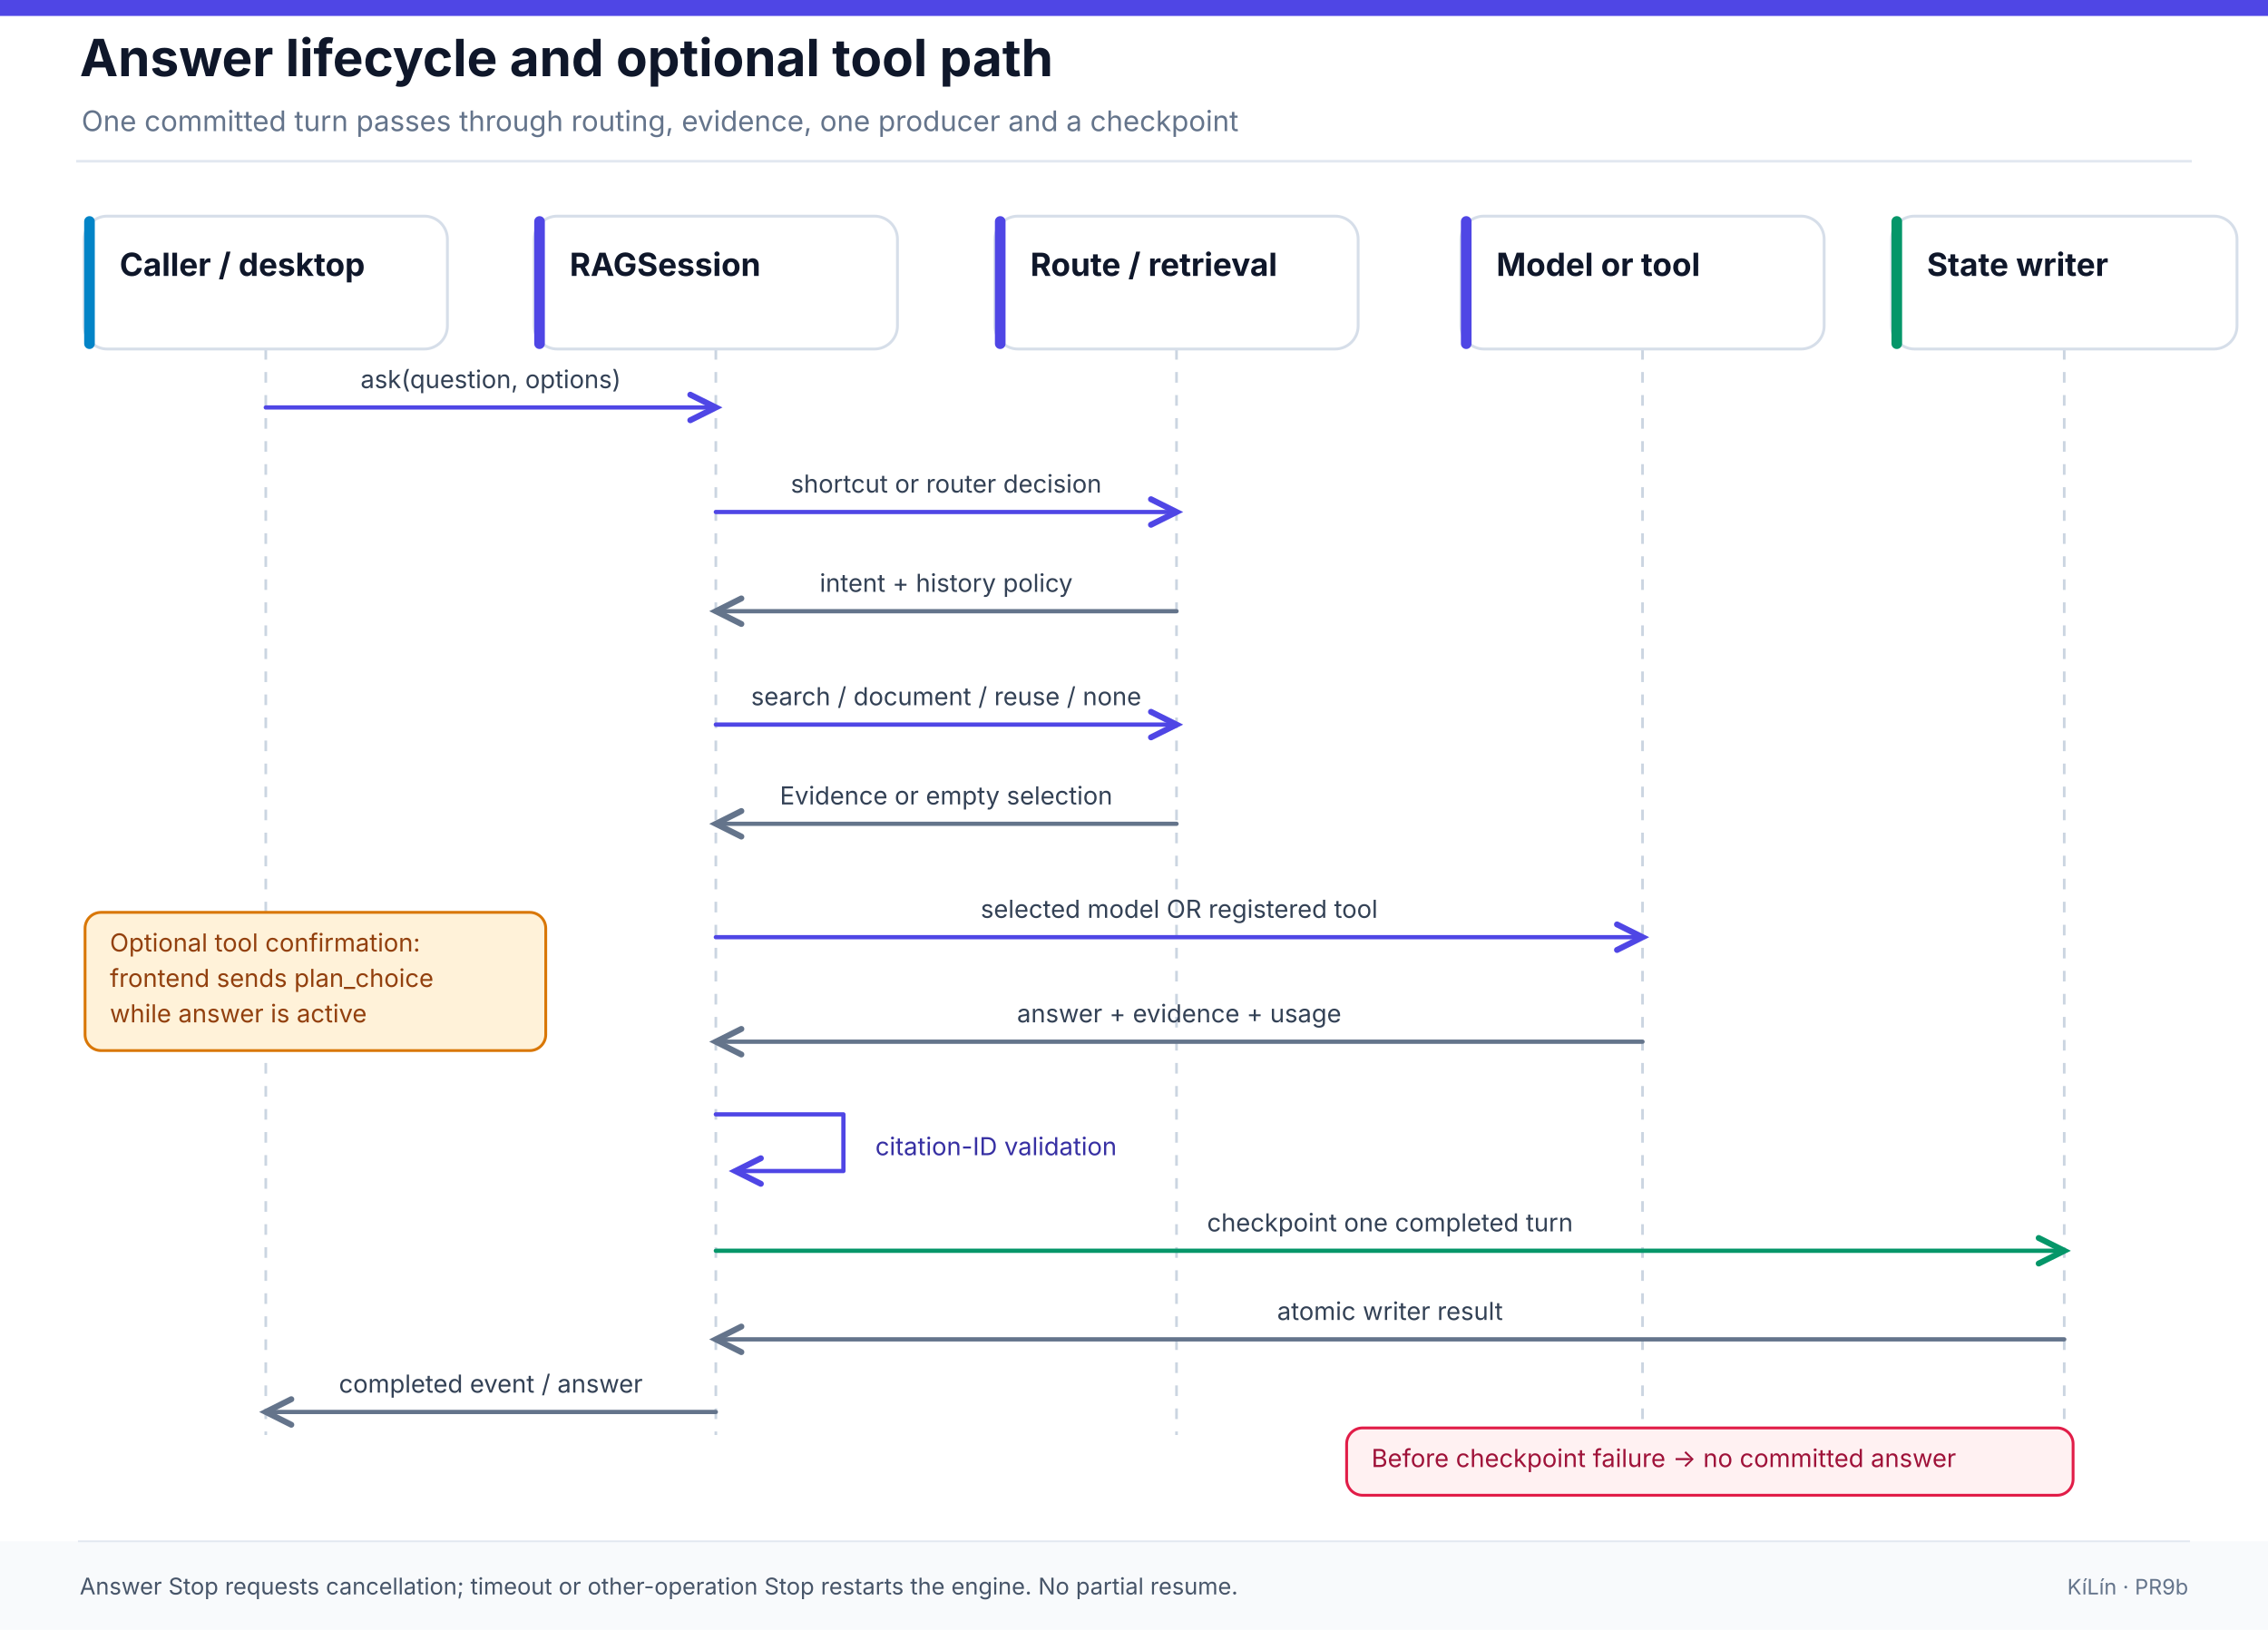
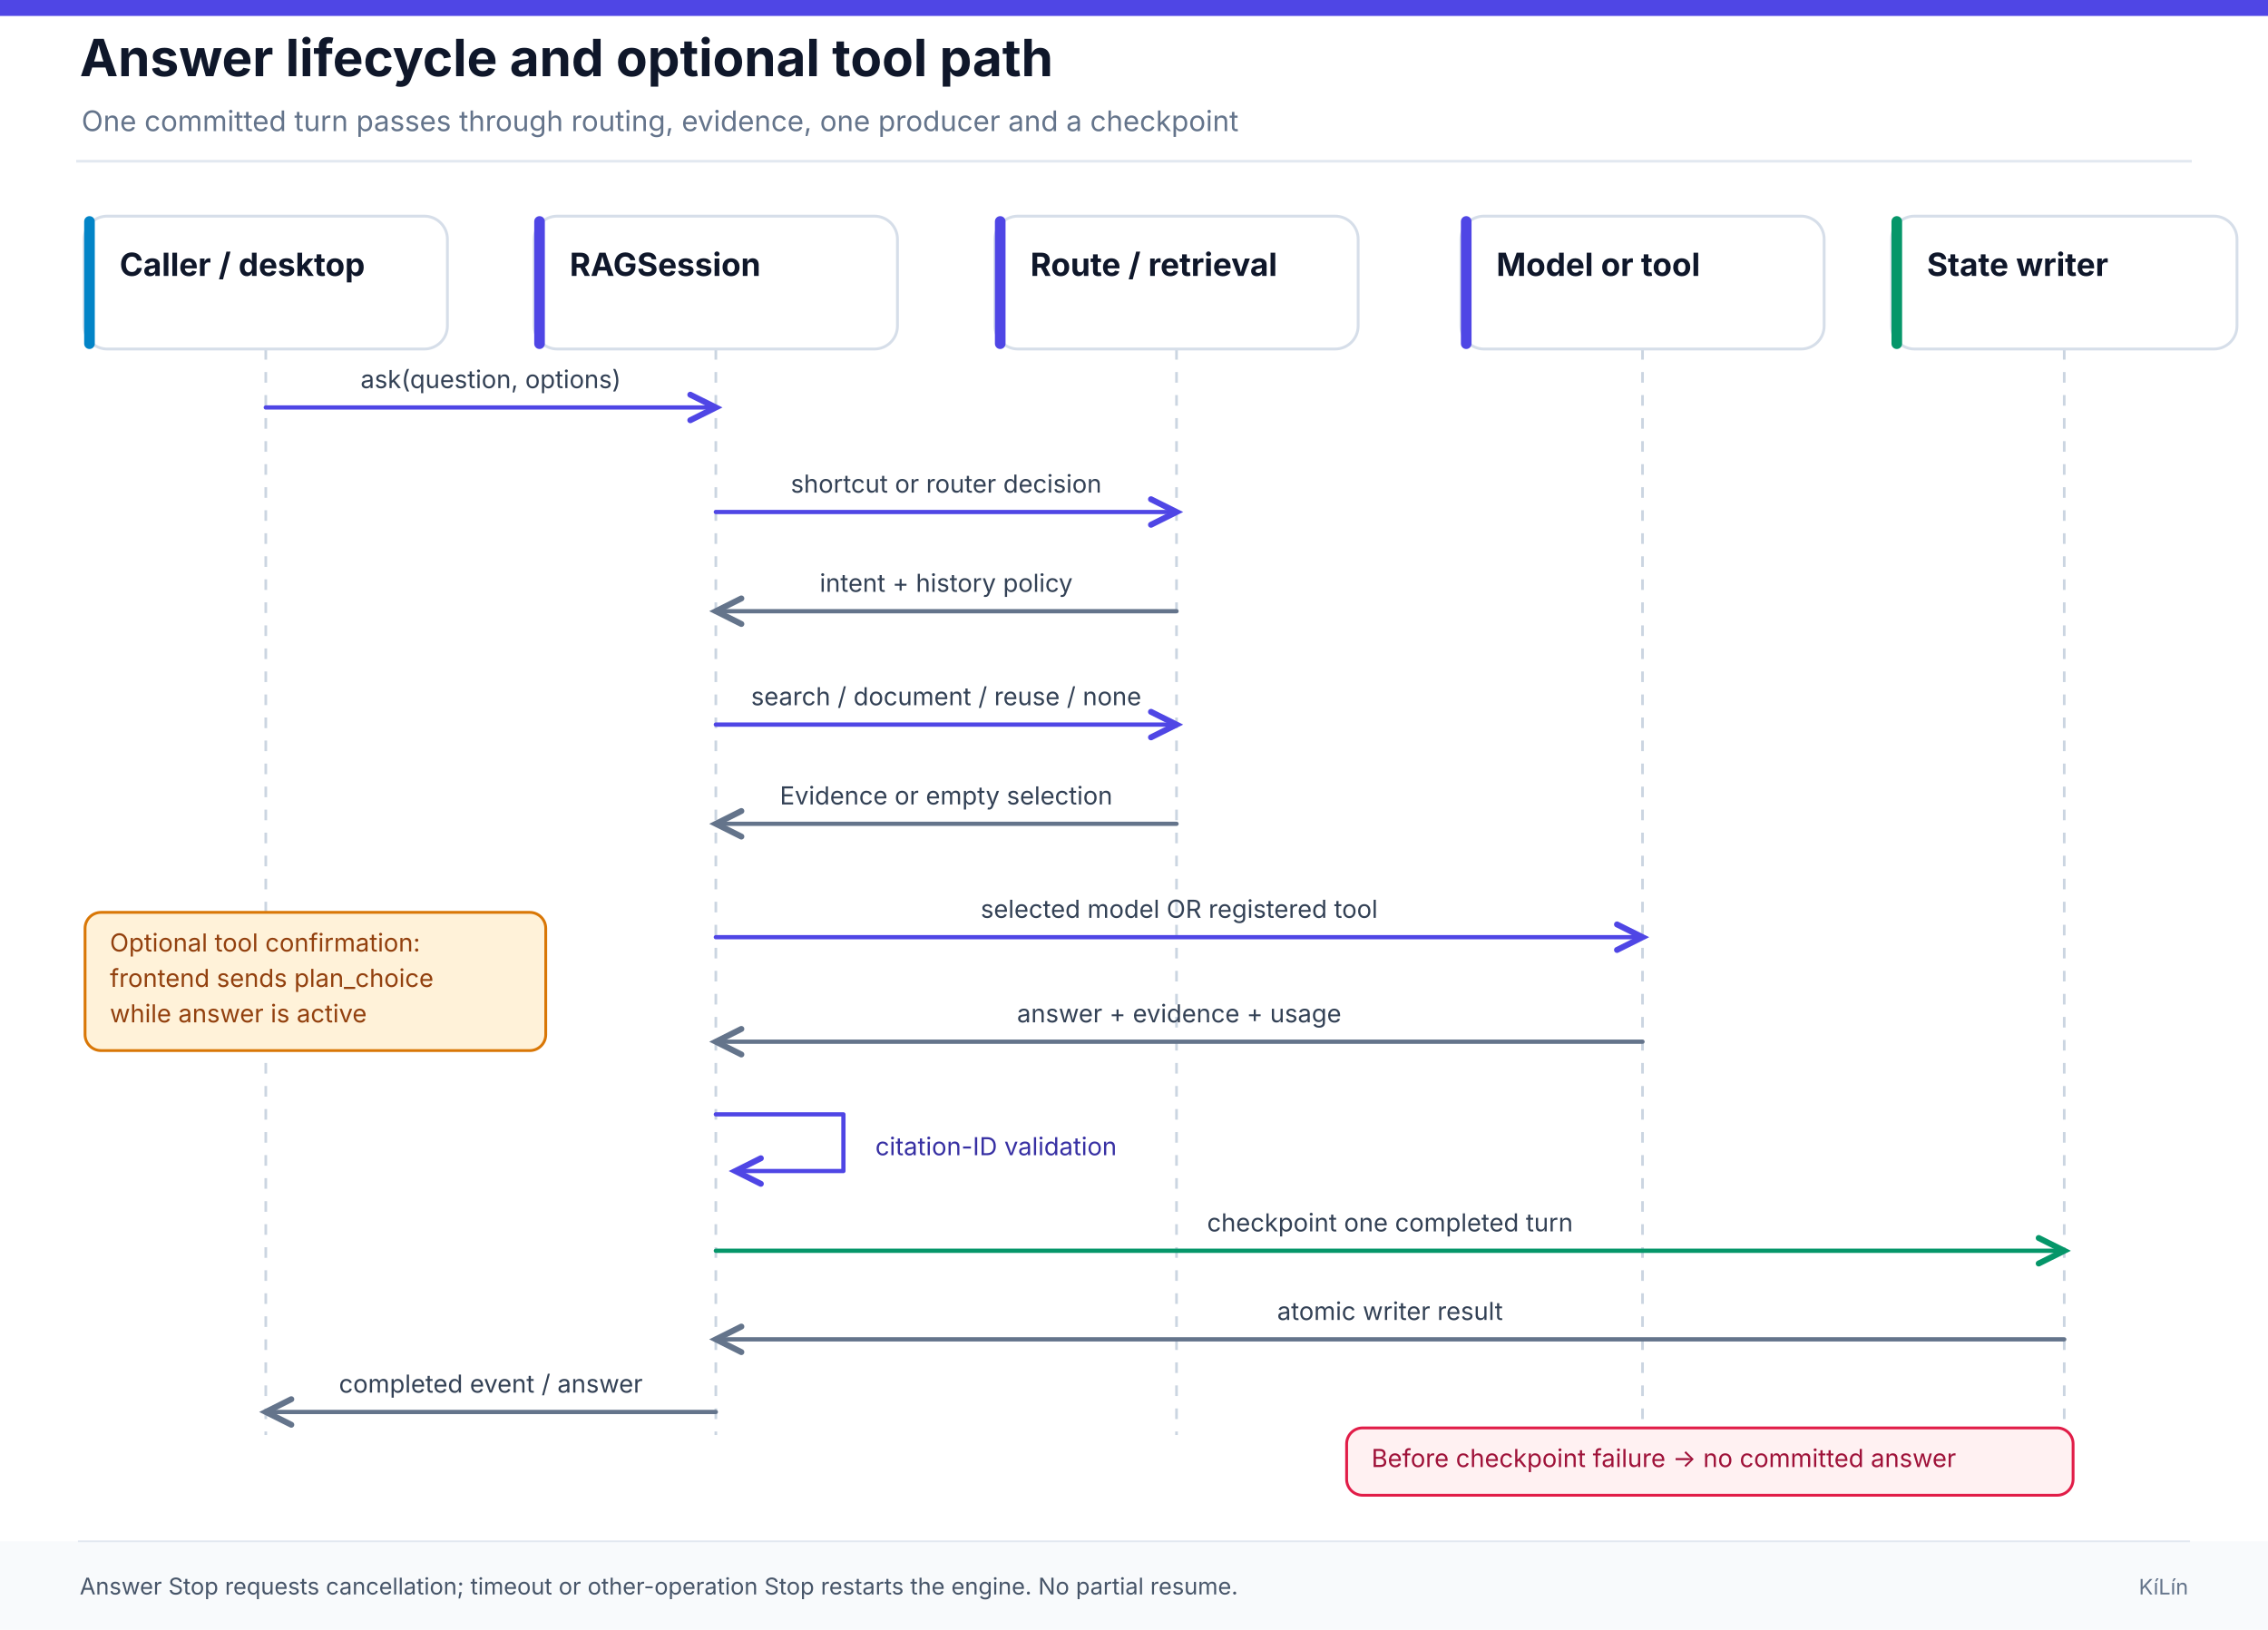
<svg xmlns="http://www.w3.org/2000/svg" width="1280" height="920" viewBox="0 0 1280 920" role="img" aria-labelledby="figure-title figure-description">
  <defs>
    <marker id="arrow-gray" markerWidth="9" markerHeight="9" refX="7" refY="4" orient="auto">
      <path d="M1,1 L7,4 L1,7" fill="none" stroke="#64748B" stroke-width="1.4" stroke-linecap="round" />
    </marker>
    <marker id="arrow-indigo" markerWidth="9" markerHeight="9" refX="7" refY="4" orient="auto">
      <path d="M1,1 L7,4 L1,7" fill="none" stroke="#4F46E5" stroke-width="1.4" stroke-linecap="round" />
    </marker>
    <marker id="arrow-green" markerWidth="9" markerHeight="9" refX="7" refY="4" orient="auto">
      <path d="M1,1 L7,4 L1,7" fill="none" stroke="#059669" stroke-width="1.4" stroke-linecap="round" />
    </marker>
    <marker id="arrow-amber" markerWidth="9" markerHeight="9" refX="7" refY="4" orient="auto">
      <path d="M1,1 L7,4 L1,7" fill="none" stroke="#D97706" stroke-width="1.4" stroke-linecap="round" />
    </marker>
    <marker id="arrow-rose" markerWidth="9" markerHeight="9" refX="7" refY="4" orient="auto">
      <path d="M1,1 L7,4 L1,7" fill="none" stroke="#E11D48" stroke-width="1.4" stroke-linecap="round" />
    </marker>
  </defs>
  <style>
  text { font-family: Inter, 'Avenir Next', 'Segoe UI', Arial, sans-serif; }
</style>
  <rect x="0" y="0" width="1280" height="920" fill="#FFFFFF" />
  <rect x="0" y="0" width="1280" height="9" fill="#4F46E5" />
  <text x="45" y="43" font-family="Inter, Arial, sans-serif" font-size="29" font-weight="750" fill="#0F172A">Answer lifecycle and optional tool path</text>
  <text x="46" y="74" font-family="Inter, Arial, sans-serif" font-size="16" fill="#64748B">One committed turn passes through routing, evidence, one producer and a checkpoint</text>
  <line x1="43" y1="91" x2="1237" y2="91" stroke="#E2E8F0" stroke-width="1.5" />
  <line x1="150" y1="197" x2="150" y2="810" stroke="#CBD5E1" stroke-width="1.5" stroke-dasharray="6 7" />
  <line x1="404" y1="197" x2="404" y2="810" stroke="#CBD5E1" stroke-width="1.5" stroke-dasharray="6 7" />
  <line x1="664" y1="197" x2="664" y2="810" stroke="#CBD5E1" stroke-width="1.5" stroke-dasharray="6 7" />
  <line x1="927" y1="197" x2="927" y2="810" stroke="#CBD5E1" stroke-width="1.5" stroke-dasharray="6 7" />
  <line x1="1165" y1="197" x2="1165" y2="810" stroke="#CBD5E1" stroke-width="1.5" stroke-dasharray="6 7" />
  <polyline id="seq-0" points="150,230 404,230" fill="none" stroke="#4F46E5" stroke-width="2.4" stroke-linecap="round" stroke-linejoin="round" marker-end="url(#arrow-indigo)" />
  <polyline id="seq-1" points="404,289 664,289" fill="none" stroke="#4F46E5" stroke-width="2.4" stroke-linecap="round" stroke-linejoin="round" marker-end="url(#arrow-indigo)" />
  <polyline id="seq-2" points="664,345 404,345" fill="none" stroke="#64748B" stroke-width="2.4" stroke-linecap="round" stroke-linejoin="round" marker-end="url(#arrow-gray)" />
  <polyline id="seq-3" points="404,409 664,409" fill="none" stroke="#4F46E5" stroke-width="2.4" stroke-linecap="round" stroke-linejoin="round" marker-end="url(#arrow-indigo)" />
  <polyline id="seq-4" points="664,465 404,465" fill="none" stroke="#64748B" stroke-width="2.4" stroke-linecap="round" stroke-linejoin="round" marker-end="url(#arrow-gray)" />
  <polyline id="seq-5" points="404,529 927,529" fill="none" stroke="#4F46E5" stroke-width="2.4" stroke-linecap="round" stroke-linejoin="round" marker-end="url(#arrow-indigo)" />
  <polyline id="seq-6" points="927,588 404,588" fill="none" stroke="#64748B" stroke-width="2.4" stroke-linecap="round" stroke-linejoin="round" marker-end="url(#arrow-gray)" />
  <polyline id="seq-self" points="404,629 476,629 476,661 415,661" fill="none" stroke="#4F46E5" stroke-width="2.4" stroke-linecap="round" stroke-linejoin="round" marker-end="url(#arrow-indigo)" />
  <polyline id="seq-8" points="404,706 1165,706" fill="none" stroke="#059669" stroke-width="2.4" stroke-linecap="round" stroke-linejoin="round" marker-end="url(#arrow-green)" />
  <polyline id="seq-9" points="1165,756 404,756" fill="none" stroke="#64748B" stroke-width="2.4" stroke-linecap="round" stroke-linejoin="round" marker-end="url(#arrow-gray)" />
  <polyline id="seq-10" points="404,797 150,797" fill="none" stroke="#64748B" stroke-width="2.4" stroke-linecap="round" stroke-linejoin="round" marker-end="url(#arrow-gray)" />
  <rect id="lifeline-caller--desktop" x="47.5" y="122" width="205" height="75" rx="13" fill="#FFFFFF" stroke="#D6DEE9" stroke-width="1.6" />
  <rect x="47.5" y="122" width="6" height="75" rx="3" fill="#0284C7" />
  <text x="67.5" y="149" fill="#0F172A" font-size="18" font-weight="700" text-anchor="start" dominant-baseline="middle">
    <tspan x="67.5" dy="0">Caller / desktop</tspan>
  </text>
  <rect id="lifeline-ragsession" x="301.5" y="122" width="205" height="75" rx="13" fill="#FFFFFF" stroke="#D6DEE9" stroke-width="1.6" />
  <rect x="301.5" y="122" width="6" height="75" rx="3" fill="#4F46E5" />
  <text x="321.5" y="149" fill="#0F172A" font-size="18" font-weight="700" text-anchor="start" dominant-baseline="middle">
    <tspan x="321.5" dy="0">RAGSession</tspan>
  </text>
  <rect id="lifeline-route--retrieval" x="561.5" y="122" width="205" height="75" rx="13" fill="#FFFFFF" stroke="#D6DEE9" stroke-width="1.6" />
  <rect x="561.5" y="122" width="6" height="75" rx="3" fill="#4F46E5" />
  <text x="581.5" y="149" fill="#0F172A" font-size="18" font-weight="700" text-anchor="start" dominant-baseline="middle">
    <tspan x="581.5" dy="0">Route / retrieval</tspan>
  </text>
  <rect id="lifeline-model-or-tool" x="824.5" y="122" width="205" height="75" rx="13" fill="#FFFFFF" stroke="#D6DEE9" stroke-width="1.6" />
  <rect x="824.5" y="122" width="6" height="75" rx="3" fill="#4F46E5" />
  <text x="844.5" y="149" fill="#0F172A" font-size="18" font-weight="700" text-anchor="start" dominant-baseline="middle">
    <tspan x="844.5" dy="0">Model or tool</tspan>
  </text>
  <rect id="lifeline-state-writer" x="1067.5" y="122" width="195" height="75" rx="13" fill="#FFFFFF" stroke="#D6DEE9" stroke-width="1.6" />
  <rect x="1067.5" y="122" width="6" height="75" rx="3" fill="#059669" />
  <text x="1087.5" y="149" fill="#0F172A" font-size="18" font-weight="700" text-anchor="start" dominant-baseline="middle">
    <tspan x="1087.5" dy="0">State writer</tspan>
  </text>
  <rect x="48" y="515" width="260" height="78" rx="9" fill="#FFF2D9" stroke="#D97706" stroke-width="1.6" />
  <text x="62" y="532" fill="#92400E" font-size="14" font-weight="400" text-anchor="start" dominant-baseline="middle">
    <tspan x="62" dy="0">Optional tool confirmation:</tspan>
    <tspan x="62" dy="20">frontend sends plan_choice</tspan>
    <tspan x="62" dy="20">while answer is active</tspan>
  </text>
  <rect x="760" y="806" width="410" height="38" rx="9" fill="#FFF1F2" stroke="#E11D48" stroke-width="1.6" />
  <text x="774" y="823" fill="#9F1239" font-size="14" font-weight="400" text-anchor="start" dominant-baseline="middle">
    <tspan x="774" dy="0">Before checkpoint failure → no committed answer</tspan>
  </text>
  <text x="277.0" y="214" fill="#334155" font-size="14" font-weight="400" text-anchor="middle" dominant-baseline="middle">
    <tspan x="277.0" dy="0">ask(question, options)</tspan>
  </text>
  <text x="534.0" y="273" fill="#334155" font-size="14" font-weight="400" text-anchor="middle" dominant-baseline="middle">
    <tspan x="534.0" dy="0">shortcut or router decision</tspan>
  </text>
  <text x="534.0" y="329" fill="#334155" font-size="14" font-weight="400" text-anchor="middle" dominant-baseline="middle">
    <tspan x="534.0" dy="0">intent + history policy</tspan>
  </text>
  <text x="534.0" y="393" fill="#334155" font-size="14" font-weight="400" text-anchor="middle" dominant-baseline="middle">
    <tspan x="534.0" dy="0">search / document / reuse / none</tspan>
  </text>
  <text x="534.0" y="449" fill="#334155" font-size="14" font-weight="400" text-anchor="middle" dominant-baseline="middle">
    <tspan x="534.0" dy="0">Evidence or empty selection</tspan>
  </text>
  <text x="665.5" y="513" fill="#334155" font-size="14" font-weight="400" text-anchor="middle" dominant-baseline="middle">
    <tspan x="665.5" dy="0">selected model OR registered tool</tspan>
  </text>
  <text x="665.5" y="572" fill="#334155" font-size="14" font-weight="400" text-anchor="middle" dominant-baseline="middle">
    <tspan x="665.5" dy="0">answer + evidence + usage</tspan>
  </text>
  <text x="494" y="647" fill="#3730A3" font-size="14" font-weight="400" text-anchor="start" dominant-baseline="middle">
    <tspan x="494" dy="0">citation-ID validation</tspan>
  </text>
  <text x="784.5" y="690" fill="#334155" font-size="14" font-weight="400" text-anchor="middle" dominant-baseline="middle">
    <tspan x="784.5" dy="0">checkpoint one completed turn</tspan>
  </text>
  <text x="784.5" y="740" fill="#334155" font-size="14" font-weight="400" text-anchor="middle" dominant-baseline="middle">
    <tspan x="784.5" dy="0">atomic writer result</tspan>
  </text>
  <text x="277.0" y="781" fill="#334155" font-size="14" font-weight="400" text-anchor="middle" dominant-baseline="middle">
    <tspan x="277.0" dy="0">completed event / answer</tspan>
  </text>
  <rect x="0" y="870" width="1280" height="50" fill="#F8FAFC" />
  <line x1="44" y1="870" x2="1236" y2="870" stroke="#E2E8F0" />
  <text x="45" y="900" font-size="13" fill="#475569" font-family="Inter,Arial,sans-serif">Answer Stop requests cancellation; timeout or other-operation Stop restarts the engine. No partial resume.</text>
-   <text x="1235" y="900" text-anchor="end" font-size="12" fill="#64748B" font-family="Inter,Arial,sans-serif">KíLín · PR9b</text>
+   <text x="1235" y="900" text-anchor="end" font-size="12" fill="#64748B" font-family="Inter,Arial,sans-serif">KíLín</text>
</svg>
